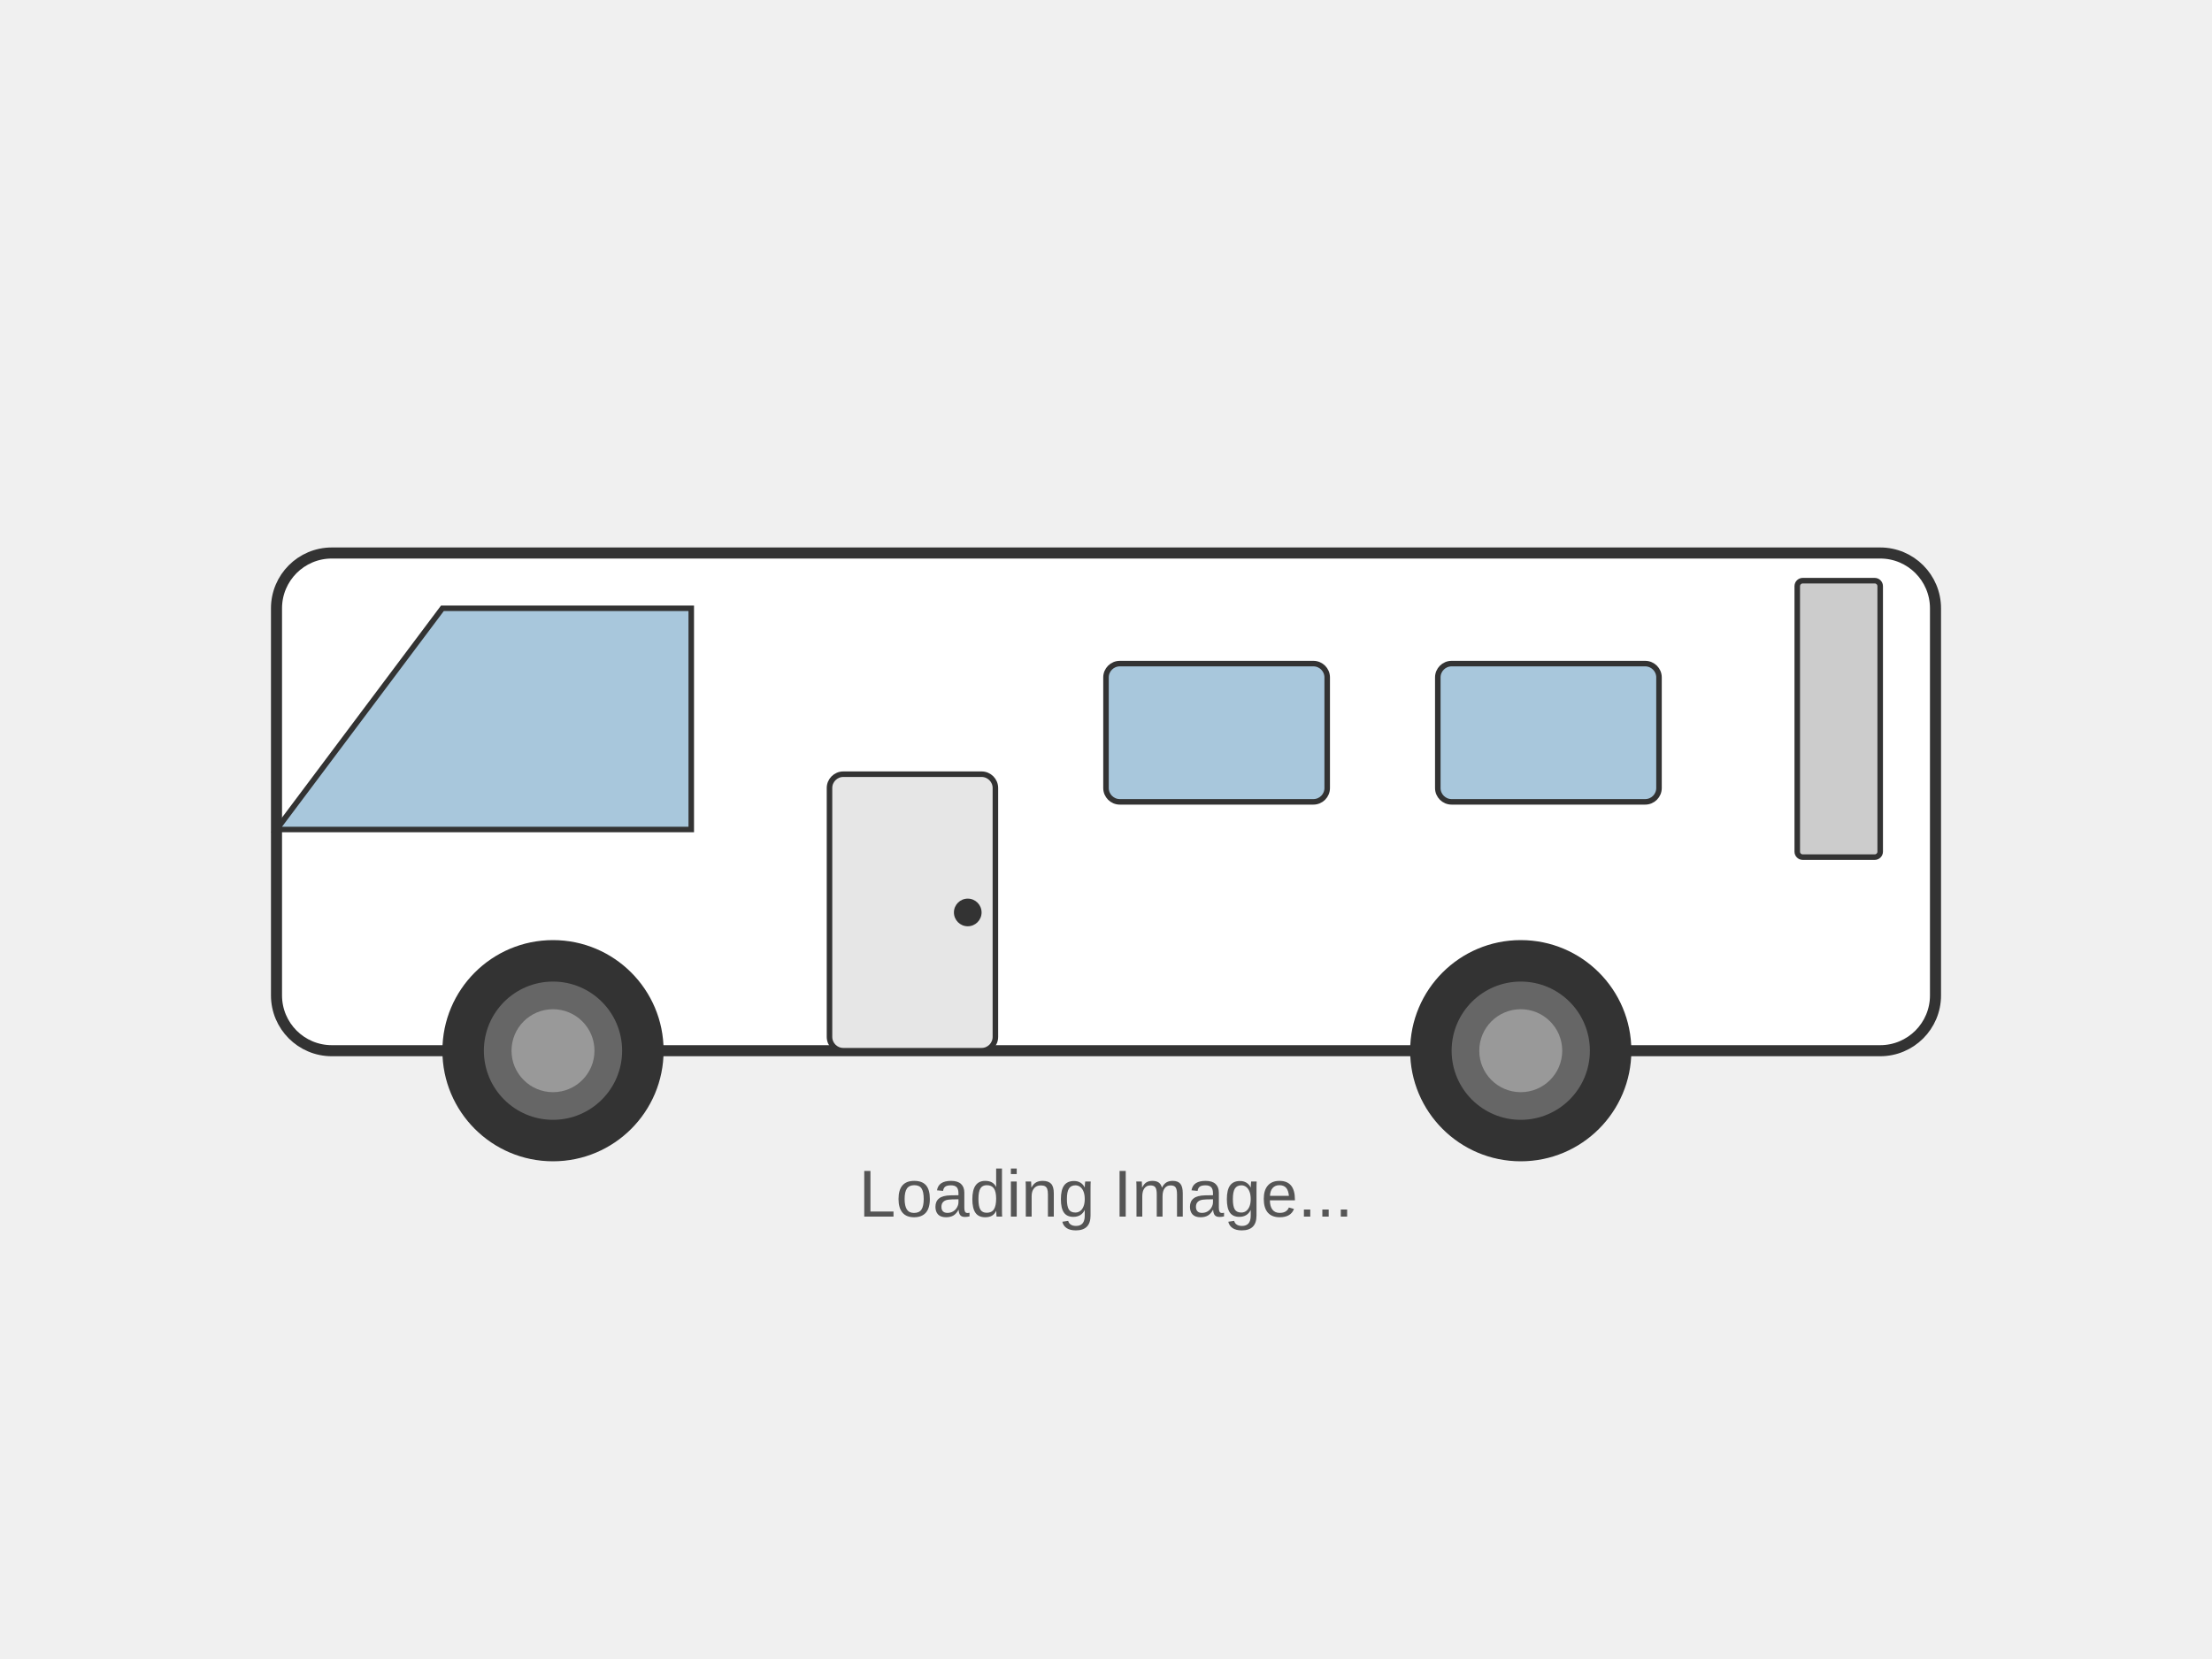
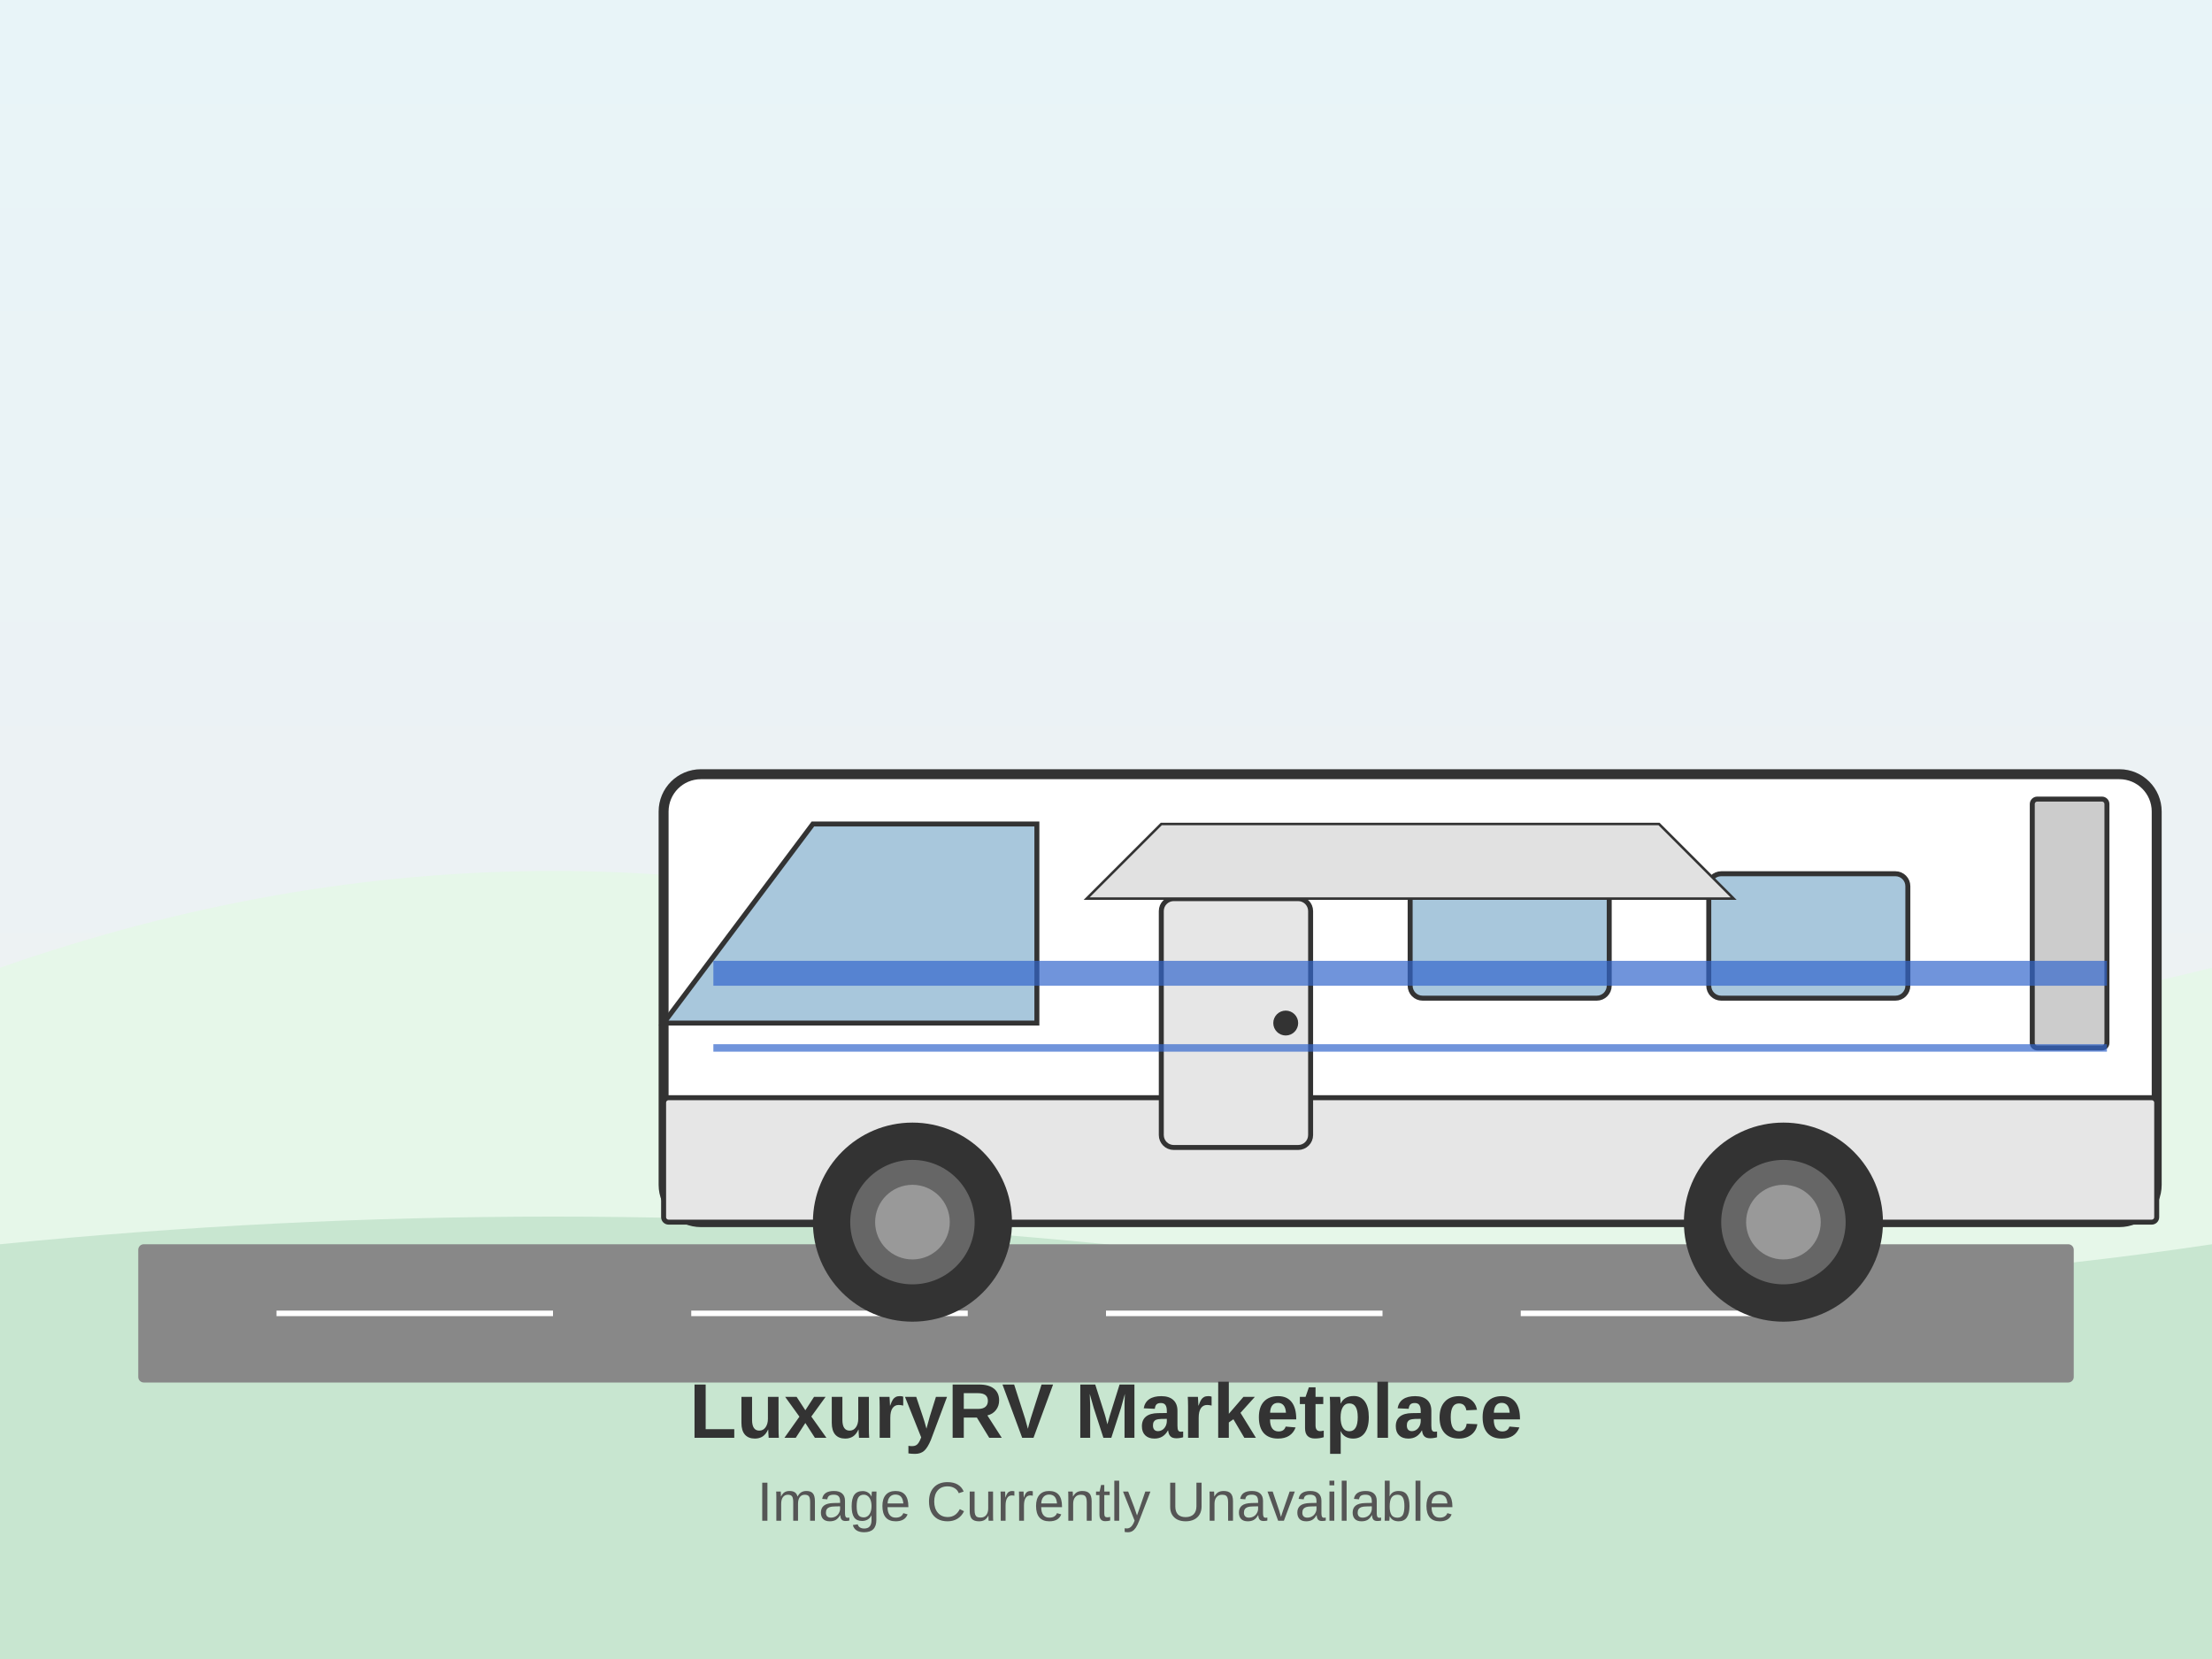
<svg xmlns="http://www.w3.org/2000/svg" width="800" height="600" viewBox="0 0 800 600" fill="none">
-   <rect width="800" height="600" fill="#f0f0f0" />
-   <rect x="100" y="200" width="600" height="180" rx="20" fill="#ffffff" stroke="#333333" stroke-width="4" />
-   <path d="M100 300 L160 220 H250 V300 H100 Z" fill="#a8c7dc" stroke="#333333" stroke-width="2" />
-   <rect x="300" y="280" width="60" height="100" rx="5" fill="#e6e6e6" stroke="#333333" stroke-width="2" />
-   <circle cx="350" cy="330" r="5" fill="#333333" />
-   <rect x="400" y="240" width="80" height="50" rx="5" fill="#a8c7dc" stroke="#333333" stroke-width="2" />
-   <rect x="520" y="240" width="80" height="50" rx="5" fill="#a8c7dc" stroke="#333333" stroke-width="2" />
-   <circle cx="200" cy="380" r="40" fill="#333333" />
-   <circle cx="200" cy="380" r="25" fill="#666666" />
-   <circle cx="200" cy="380" r="15" fill="#999999" />
-   <circle cx="550" cy="380" r="40" fill="#333333" />
-   <circle cx="550" cy="380" r="25" fill="#666666" />
-   <circle cx="550" cy="380" r="15" fill="#999999" />
-   <rect x="650" y="210" width="30" height="100" rx="2" fill="#cccccc" stroke="#333333" stroke-width="2" />
-   <text x="400" y="440" font-family="Arial" font-size="24" text-anchor="middle" fill="#555555">Loading Image...</text>
+   <defs>
+     <linearGradient id="bg-gradient" x1="0%" y1="0%" x2="0%" y2="100%">
+       <stop offset="0%" stop-color="#e8f4f8" />
+       <stop offset="100%" stop-color="#f0f0f0" />
+     </linearGradient>
+   </defs>
+   <rect width="800" height="600" fill="url(#bg-gradient)" />
+   <path d="M0 350 Q200 280 400 350 Q600 400 800 350 L800 600 L0 600 Z" fill="#e6f7e9" />
+   <path d="M0 600 L800 600 L800 450 Q600 480 400 450 Q200 430 0 450 Z" fill="#c8e6d0" />
+   <rect x="50" y="450" width="700" height="50" fill="#888888" rx="2" />
+   <rect x="100" y="474" width="100" height="2" fill="#ffffff" />
+   <rect x="250" y="474" width="100" height="2" fill="#ffffff" />
+   <rect x="400" y="474" width="100" height="2" fill="#ffffff" />
+   <rect x="550" y="474" width="100" height="2" fill="#ffffff" />
+   <g transform="translate(150, 100) scale(0.9)">
+     <rect x="100" y="200" width="600" height="180" rx="15" fill="#ffffff" stroke="#333333" stroke-width="4" />
+     <path d="M100 300 L160 220 H250 V300 H100 Z" fill="#a8c7dc" stroke="#333333" stroke-width="2" />
+     <rect x="100" y="330" width="600" height="50" rx="2" fill="#e6e6e6" stroke="#333333" stroke-width="2" />
+     <rect x="300" y="250" width="60" height="100" rx="5" fill="#e6e6e6" stroke="#333333" stroke-width="2" />
+     <circle cx="350" cy="300" r="5" fill="#333333" />
+     <rect x="400" y="240" width="80" height="50" rx="5" fill="#a8c7dc" stroke="#333333" stroke-width="2" />
+     <rect x="520" y="240" width="80" height="50" rx="5" fill="#a8c7dc" stroke="#333333" stroke-width="2" />
+     <circle cx="200" cy="380" r="40" fill="#333333" />
+     <circle cx="200" cy="380" r="25" fill="#666666" />
+     <circle cx="200" cy="380" r="15" fill="#999999" />
+     <circle cx="550" cy="380" r="40" fill="#333333" />
+     <circle cx="550" cy="380" r="25" fill="#666666" />
+     <circle cx="550" cy="380" r="15" fill="#999999" />
+     <rect x="650" y="210" width="30" height="100" rx="2" fill="#cccccc" stroke="#333333" stroke-width="2" />
+     <path d="M300 220 L500 220 L530 250 L270 250 Z" fill="#e1e1e1" stroke="#333333" stroke-width="1" />
+     <path d="M120 280 L680 280" stroke="#3366cc" stroke-width="10" opacity="0.7" />
+     <path d="M120 310 L680 310" stroke="#3366cc" stroke-width="3" opacity="0.7" />
+   </g>
+   <text x="400" y="520" font-family="Arial, sans-serif" font-size="28" font-weight="bold" text-anchor="middle" fill="#333333">LuxuryRV Marketplace</text>
+   <text x="400" y="550" font-family="Arial, sans-serif" font-size="20" text-anchor="middle" fill="#555555">Image Currently Unavailable</text>
</svg>
